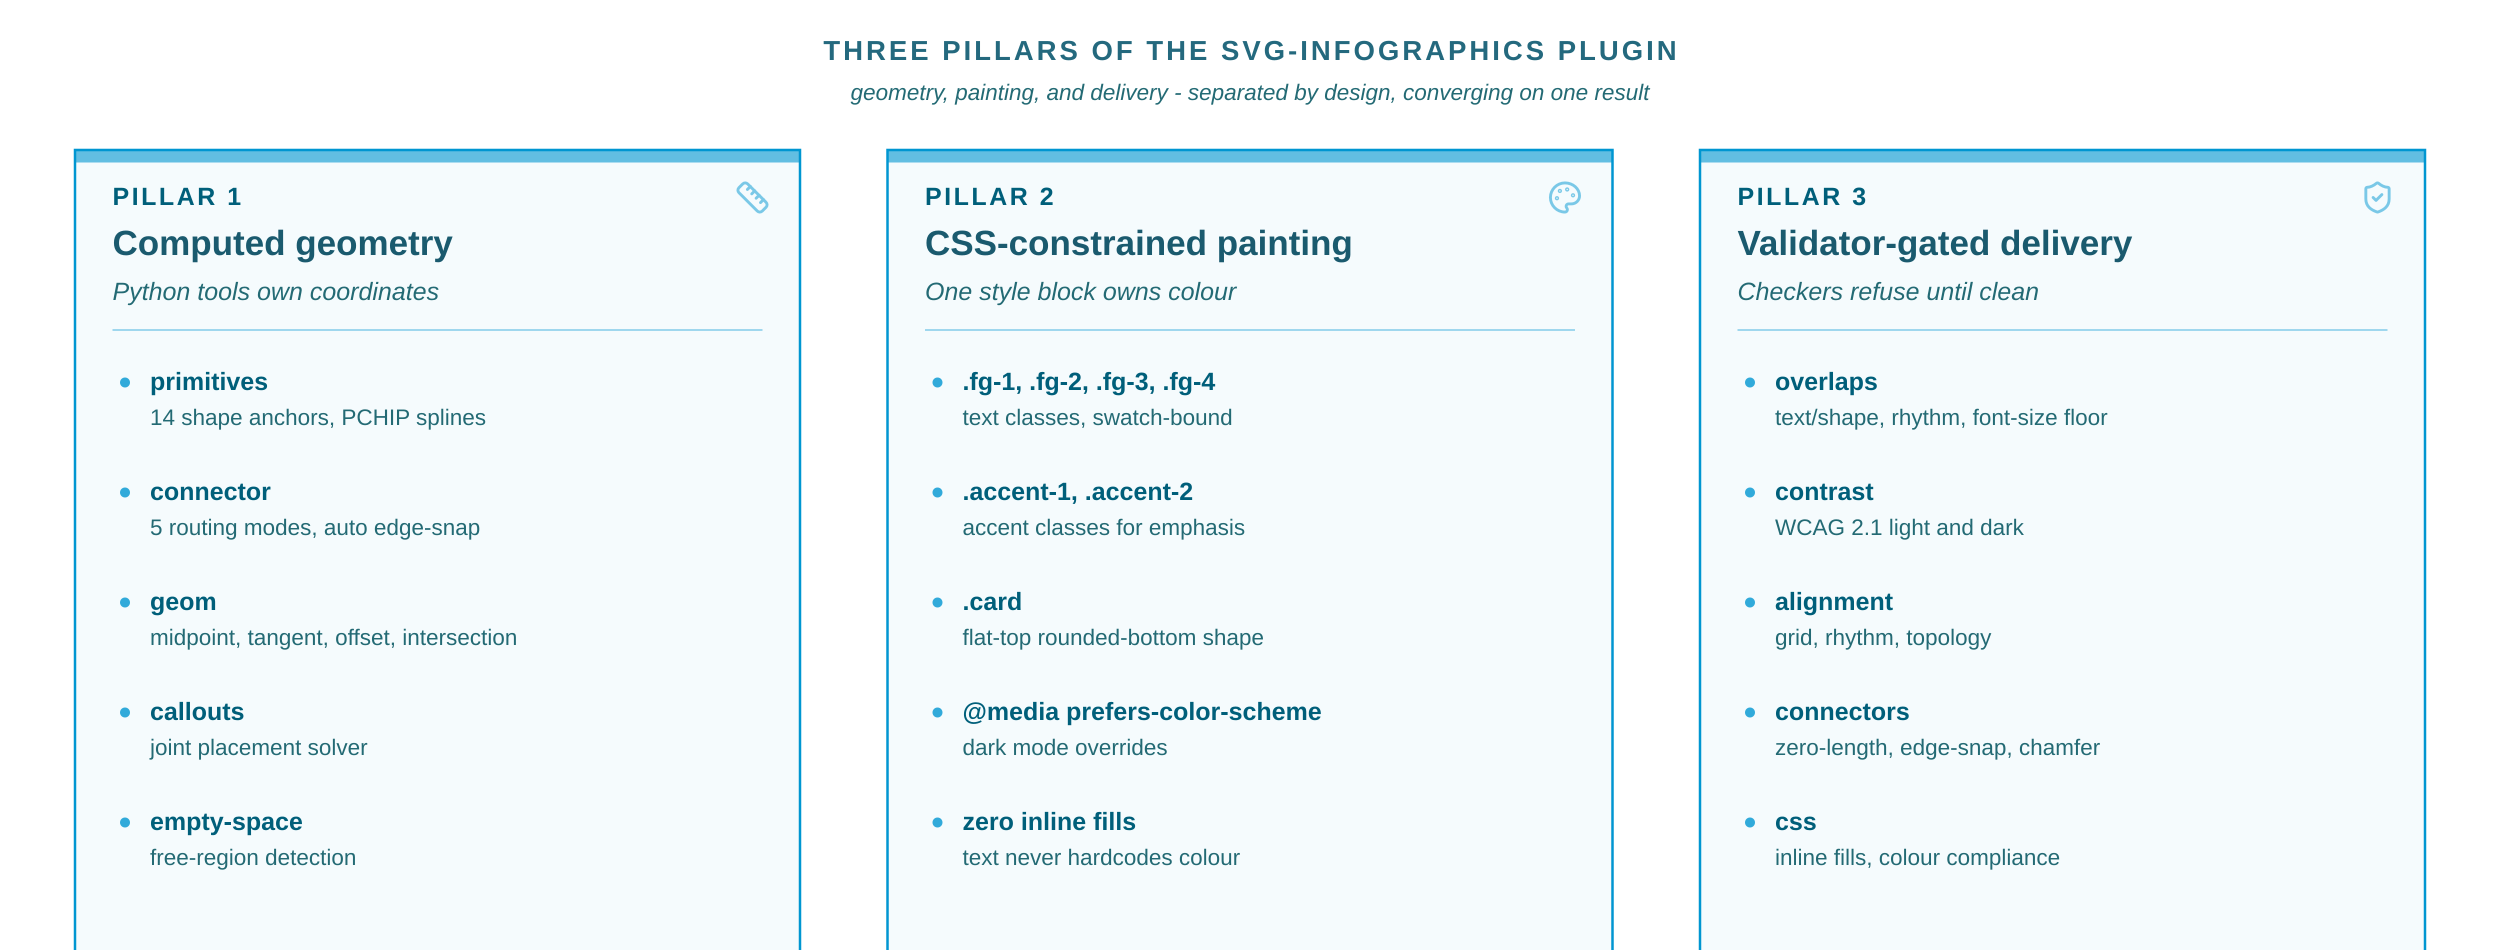
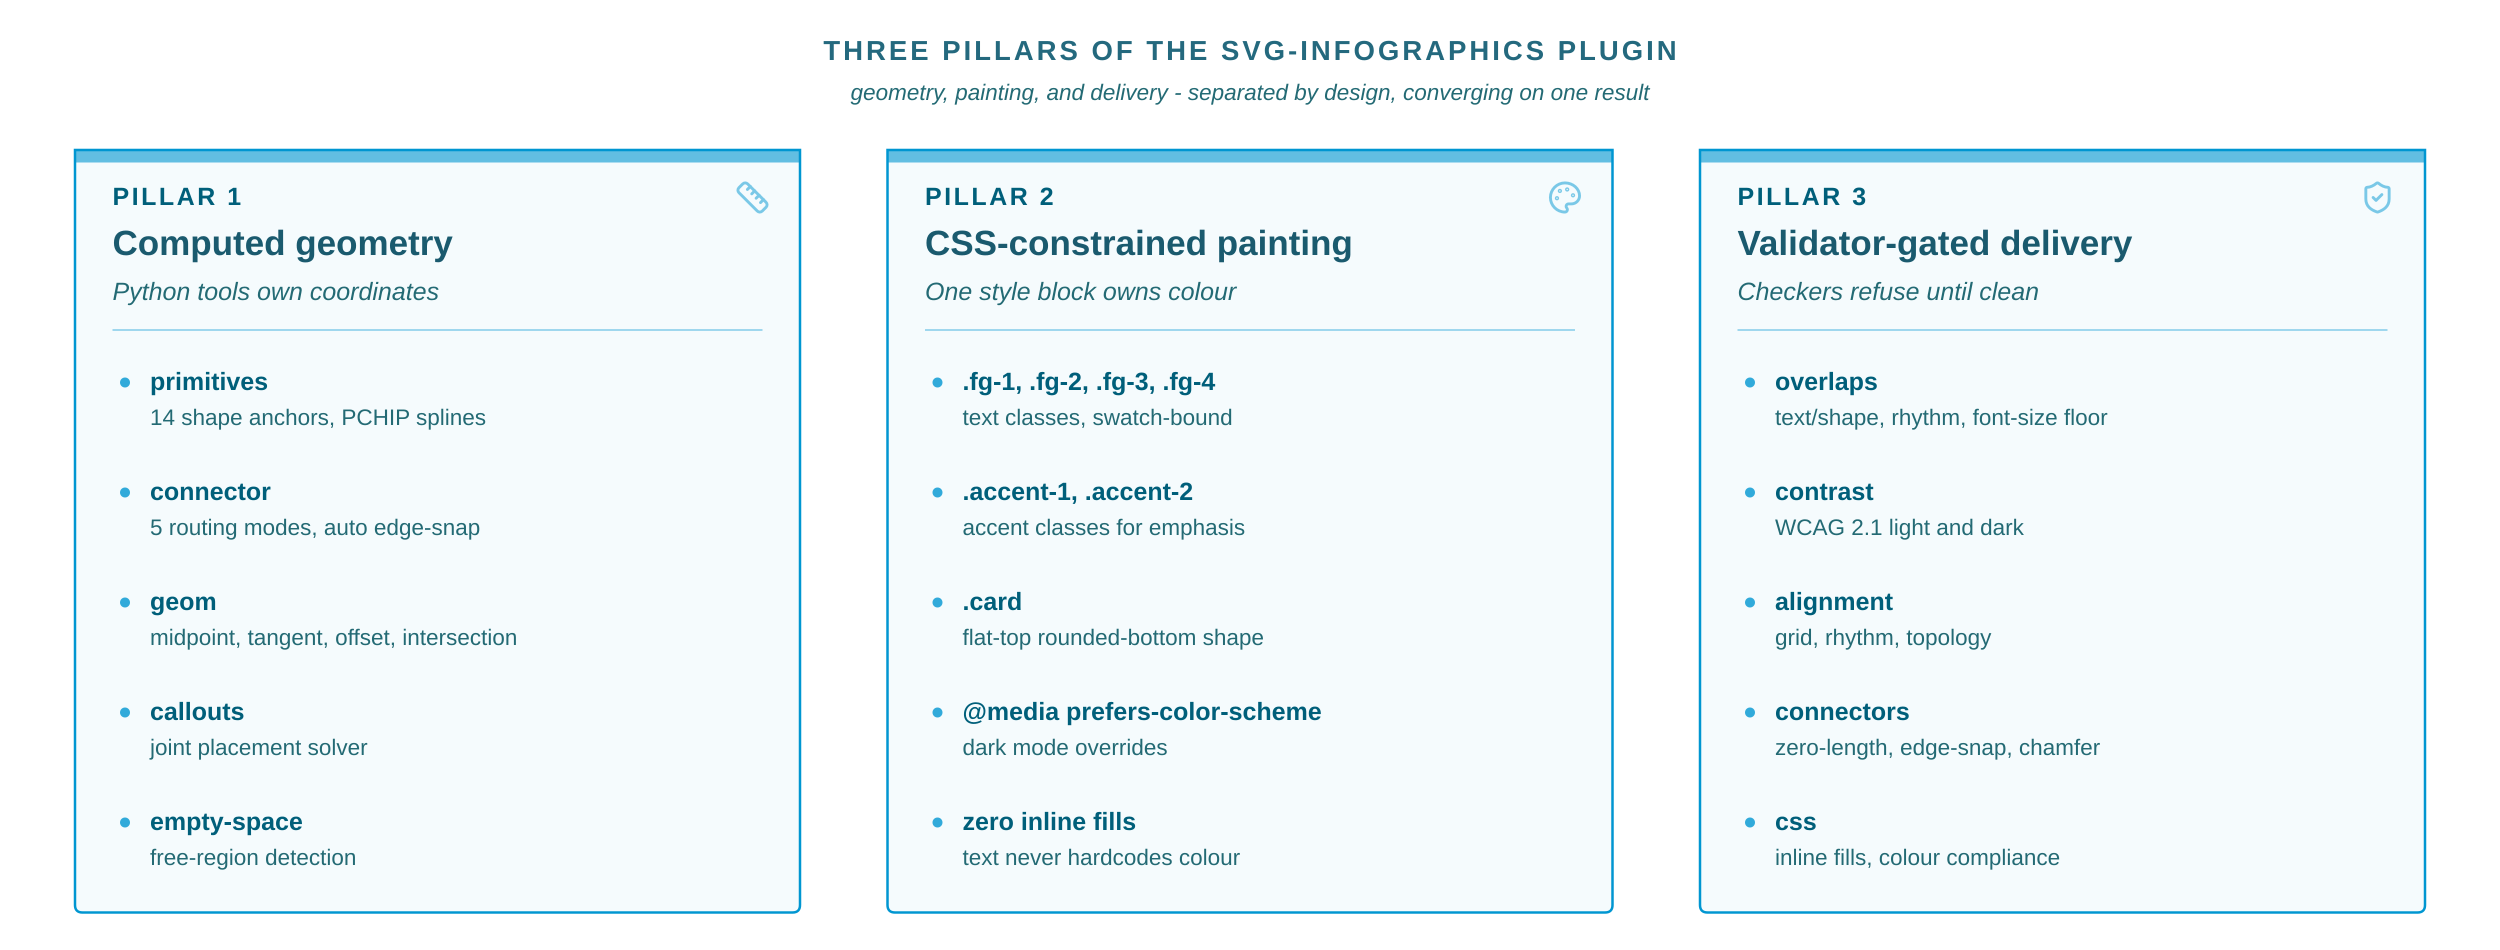
<svg xmlns="http://www.w3.org/2000/svg" viewBox="0 0 1000 380">
  <style>
    .fg-1 { fill: #1a5a6e; }
    .fg-2 { fill: #24697e; }
    .fg-3 { fill: #236a74; }
    .fg-4 { fill: #2b7680; }
    .accent-1 { fill: #005f7a; }
    .accent-2 { fill: #7a4a15; }
    .on-fill { fill: #e0f2f7; }
    @media (prefers-color-scheme: dark) {
      .fg-1 { fill: #b8e4f0; }
      .fg-2 { fill: #8fd4e6; }
      .fg-3 { fill: #5aafc5; }
      .fg-4 { fill: #4099b3; }
      .accent-1 { fill: #5cc8e0; }
      .accent-2 { fill: #d4a04a; }
      .on-fill { fill: #e0f2f7; }
    }
  </style>
  <g id="background">
    <g id="guide-grid" display="none">
      <line x1="0" y1="0" x2="1000" y2="0" stroke="#da8230" stroke-width="0.5" />
      <line x1="500" y1="0" x2="500" y2="560" stroke="#da8230" stroke-width="0.5" />
      <line x1="0" y1="560" x2="1000" y2="560" stroke="#da8230" stroke-width="0.5" />
    </g>
  </g>
  <g id="nodes">
    <g id="pillar-1-card">
-       <path d="M30,60 H320 V417 Q320,420 317,420 H33 Q30,420 30,417 Z" fill="#0096d1" fill-opacity="0.04" />
-       <path d="M30,60 H320 V417 Q320,420 317,420 H33 Q30,420 30,417 Z" fill="none" stroke="#0096d1" stroke-width="1" />
+       <path d="M30,60 H320 V362 Q320,365 317,365 H33 Q30,365 30,362 Z" fill="#0096d1" fill-opacity="0.04" />
+       <path d="M30,60 H320 V362 Q320,365 317,365 H33 Q30,365 30,362 Z" fill="none" stroke="#0096d1" stroke-width="1" />
      <rect x="30" y="60" width="290" height="5" fill="#0096d1" opacity="0.6" />
    </g>
    <g id="pillar-2-card">
-       <path d="M355,60 H645 V417 Q645,420 642,420 H358 Q355,420 355,417 Z" fill="#0096d1" fill-opacity="0.04" />
-       <path d="M355,60 H645 V417 Q645,420 642,420 H358 Q355,420 355,417 Z" fill="none" stroke="#0096d1" stroke-width="1" />
+       <path d="M355,60 H645 V362 Q645,365 642,365 H358 Q355,365 355,362 Z" fill="#0096d1" fill-opacity="0.04" />
+       <path d="M355,60 H645 V362 Q645,365 642,365 H358 Q355,365 355,362 Z" fill="none" stroke="#0096d1" stroke-width="1" />
      <rect x="355" y="60" width="290" height="5" fill="#0096d1" opacity="0.6" />
    </g>
    <g id="pillar-3-card">
-       <path d="M680,60 H970 V417 Q970,420 967,420 H683 Q680,420 680,417 Z" fill="#0096d1" fill-opacity="0.04" />
-       <path d="M680,60 H970 V417 Q970,420 967,420 H683 Q680,420 680,417 Z" fill="none" stroke="#0096d1" stroke-width="1" />
+       <path d="M680,60 H970 V362 Q970,365 967,365 H683 Q680,365 680,362 Z" fill="#0096d1" fill-opacity="0.04" />
+       <path d="M680,60 H970 V362 Q970,365 967,365 H683 Q680,365 680,362 Z" fill="none" stroke="#0096d1" stroke-width="1" />
      <rect x="680" y="60" width="290" height="5" fill="#0096d1" opacity="0.6" />
    </g>
    <g id="outcome-card">
      <path d="M350,450 H650 V527 Q650,530 647,530 H353 Q350,530 350,527 Z" fill="#da8230" fill-opacity="0.06" />
      <path d="M350,450 H650 V527 Q650,530 647,530 H353 Q350,530 350,527 Z" fill="none" stroke="#da8230" stroke-width="1" />
      <rect x="350" y="450" width="300" height="5" fill="#da8230" opacity="0.6" />
    </g>
  </g>
  <g id="connectors">
    <g class="manifold-connector" fill="none" stroke="#0096d1" stroke-width="1.2" opacity="0.5" stroke-linejoin="round" stroke-linecap="round">
      <path d="M175.00,421.00 L175.00,432.00 L499.00,432.00" />
      <path d="M500.00,421.00 L500.00,431.00" />
      <path d="M825.00,421.00 L825.00,432.00 L501.00,432.00" />
      <path d="M500.00,433.00 L500.00,443.00" />
    </g>
    <polygon points="500.00,449.00 505.00,439.00 495.00,439.00" fill="#0096d1" opacity="0.7" />
  </g>
  <g id="content">
    <text x="500" y="24" font-family="Segoe UI, Arial, sans-serif" font-size="11" font-weight="600" class="fg-2" text-anchor="middle" letter-spacing="1.2">THREE PILLARS OF THE SVG-INFOGRAPHICS PLUGIN</text>
    <text x="500" y="40" font-family="Segoe UI, Arial, sans-serif" font-size="9" font-style="italic" class="fg-3" text-anchor="middle">geometry, painting, and delivery - separated by design, converging on one result</text>
    <g id="pillar-1-content">
      <text x="45" y="82" font-family="Segoe UI, Arial, sans-serif" font-size="10" font-weight="700" class="accent-1" letter-spacing="1">PILLAR 1</text>
      <text x="45" y="102" font-family="Segoe UI, Arial, sans-serif" font-size="14" font-weight="700" class="fg-1">Computed geometry</text>
      <text x="45" y="120" font-family="Segoe UI, Arial, sans-serif" font-size="10" font-style="italic" class="fg-3">Python tools own coordinates</text>
      <line x1="45" y1="132" x2="305" y2="132" stroke="#0096d1" stroke-width="0.8" opacity="0.35" />
      <circle cx="50" cy="153" r="2" fill="#0096d1" opacity="0.8" />
      <text x="60" y="156" font-family="Segoe UI, Arial, sans-serif" font-size="10" font-weight="600" class="accent-1">primitives</text>
      <text x="60" y="170" font-family="Segoe UI, Arial, sans-serif" font-size="9" class="fg-3">14 shape anchors, PCHIP splines</text>
      <circle cx="50" cy="197" r="2" fill="#0096d1" opacity="0.8" />
      <text x="60" y="200" font-family="Segoe UI, Arial, sans-serif" font-size="10" font-weight="600" class="accent-1">connector</text>
      <text x="60" y="214" font-family="Segoe UI, Arial, sans-serif" font-size="9" class="fg-3">5 routing modes, auto edge-snap</text>
      <circle cx="50" cy="241" r="2" fill="#0096d1" opacity="0.8" />
      <text x="60" y="244" font-family="Segoe UI, Arial, sans-serif" font-size="10" font-weight="600" class="accent-1">geom</text>
      <text x="60" y="258" font-family="Segoe UI, Arial, sans-serif" font-size="9" class="fg-3">midpoint, tangent, offset, intersection</text>
      <circle cx="50" cy="285" r="2" fill="#0096d1" opacity="0.8" />
      <text x="60" y="288" font-family="Segoe UI, Arial, sans-serif" font-size="10" font-weight="600" class="accent-1">callouts</text>
      <text x="60" y="302" font-family="Segoe UI, Arial, sans-serif" font-size="9" class="fg-3">joint placement solver</text>
      <circle cx="50" cy="329" r="2" fill="#0096d1" opacity="0.8" />
      <text x="60" y="332" font-family="Segoe UI, Arial, sans-serif" font-size="10" font-weight="600" class="accent-1">empty-space</text>
      <text x="60" y="346" font-family="Segoe UI, Arial, sans-serif" font-size="9" class="fg-3">free-region detection</text>
      <g transform="translate(294, 72) scale(0.583)" fill="none" stroke="#0096d1" stroke-linecap="round" stroke-linejoin="round" stroke-width="2" opacity="0.5">
        <path d="M21.3 15.3a2.4 2.4 0 0 1 0 3.4l-2.6 2.6a2.4 2.4 0 0 1-3.4 0L2.7 8.7a2.41 2.41 0 0 1 0-3.4l2.6-2.6a2.41 2.41 0 0 1 3.4 0z" />
        <path d="m14.5 12.5 2-2" />
        <path d="m11.5 9.5 2-2" />
        <path d="m8.5 6.5 2-2" />
        <path d="m17.5 15.5 2-2" />
      </g>
    </g>
    <g id="pillar-2-content">
      <text x="370" y="82" font-family="Segoe UI, Arial, sans-serif" font-size="10" font-weight="700" class="accent-1" letter-spacing="1">PILLAR 2</text>
      <text x="370" y="102" font-family="Segoe UI, Arial, sans-serif" font-size="14" font-weight="700" class="fg-1">CSS-constrained painting</text>
      <text x="370" y="120" font-family="Segoe UI, Arial, sans-serif" font-size="10" font-style="italic" class="fg-3">One style block owns colour</text>
      <line x1="370" y1="132" x2="630" y2="132" stroke="#0096d1" stroke-width="0.8" opacity="0.35" />
      <circle cx="375" cy="153" r="2" fill="#0096d1" opacity="0.8" />
      <text x="385" y="156" font-family="Segoe UI, Arial, sans-serif" font-size="10" font-weight="600" class="accent-1">.fg-1, .fg-2, .fg-3, .fg-4</text>
      <text x="385" y="170" font-family="Segoe UI, Arial, sans-serif" font-size="9" class="fg-3">text classes, swatch-bound</text>
      <circle cx="375" cy="197" r="2" fill="#0096d1" opacity="0.8" />
      <text x="385" y="200" font-family="Segoe UI, Arial, sans-serif" font-size="10" font-weight="600" class="accent-1">.accent-1, .accent-2</text>
      <text x="385" y="214" font-family="Segoe UI, Arial, sans-serif" font-size="9" class="fg-3">accent classes for emphasis</text>
      <circle cx="375" cy="241" r="2" fill="#0096d1" opacity="0.8" />
      <text x="385" y="244" font-family="Segoe UI, Arial, sans-serif" font-size="10" font-weight="600" class="accent-1">.card</text>
      <text x="385" y="258" font-family="Segoe UI, Arial, sans-serif" font-size="9" class="fg-3">flat-top rounded-bottom shape</text>
      <circle cx="375" cy="285" r="2" fill="#0096d1" opacity="0.8" />
      <text x="385" y="288" font-family="Segoe UI, Arial, sans-serif" font-size="10" font-weight="600" class="accent-1">@media prefers-color-scheme</text>
      <text x="385" y="302" font-family="Segoe UI, Arial, sans-serif" font-size="9" class="fg-3">dark mode overrides</text>
      <circle cx="375" cy="329" r="2" fill="#0096d1" opacity="0.8" />
      <text x="385" y="332" font-family="Segoe UI, Arial, sans-serif" font-size="10" font-weight="600" class="accent-1">zero inline fills</text>
      <text x="385" y="346" font-family="Segoe UI, Arial, sans-serif" font-size="9" class="fg-3">text never hardcodes colour</text>
      <g transform="translate(619, 72) scale(0.583)" fill="none" stroke="#0096d1" stroke-linecap="round" stroke-linejoin="round" stroke-width="2" opacity="0.5">
        <circle cx="13.5" cy="6.5" r=".5" />
        <circle cx="17.5" cy="10.5" r=".5" />
        <circle cx="8.5" cy="7.5" r=".5" />
        <circle cx="6.5" cy="12.5" r=".5" />
        <path d="M12 2C6.5 2 2 6.5 2 12s4.5 10 10 10c.926 0 1.648-.746 1.648-1.688 0-.437-.18-.835-.437-1.125-.29-.289-.438-.652-.438-1.125a1.64 1.64 0 0 1 1.668-1.668h1.996c3.051 0 5.555-2.503 5.555-5.554C21.965 6.012 17.461 2 12 2z" />
      </g>
    </g>
    <g id="pillar-3-content">
      <text x="695" y="82" font-family="Segoe UI, Arial, sans-serif" font-size="10" font-weight="700" class="accent-1" letter-spacing="1">PILLAR 3</text>
      <text x="695" y="102" font-family="Segoe UI, Arial, sans-serif" font-size="14" font-weight="700" class="fg-1">Validator-gated delivery</text>
      <text x="695" y="120" font-family="Segoe UI, Arial, sans-serif" font-size="10" font-style="italic" class="fg-3">Checkers refuse until clean</text>
      <line x1="695" y1="132" x2="955" y2="132" stroke="#0096d1" stroke-width="0.8" opacity="0.35" />
      <circle cx="700" cy="153" r="2" fill="#0096d1" opacity="0.8" />
      <text x="710" y="156" font-family="Segoe UI, Arial, sans-serif" font-size="10" font-weight="600" class="accent-1">overlaps</text>
      <text x="710" y="170" font-family="Segoe UI, Arial, sans-serif" font-size="9" class="fg-3">text/shape, rhythm, font-size floor</text>
      <circle cx="700" cy="197" r="2" fill="#0096d1" opacity="0.8" />
      <text x="710" y="200" font-family="Segoe UI, Arial, sans-serif" font-size="10" font-weight="600" class="accent-1">contrast</text>
      <text x="710" y="214" font-family="Segoe UI, Arial, sans-serif" font-size="9" class="fg-3">WCAG 2.1 light and dark</text>
      <circle cx="700" cy="241" r="2" fill="#0096d1" opacity="0.8" />
      <text x="710" y="244" font-family="Segoe UI, Arial, sans-serif" font-size="10" font-weight="600" class="accent-1">alignment</text>
      <text x="710" y="258" font-family="Segoe UI, Arial, sans-serif" font-size="9" class="fg-3">grid, rhythm, topology</text>
      <circle cx="700" cy="285" r="2" fill="#0096d1" opacity="0.8" />
      <text x="710" y="288" font-family="Segoe UI, Arial, sans-serif" font-size="10" font-weight="600" class="accent-1">connectors</text>
      <text x="710" y="302" font-family="Segoe UI, Arial, sans-serif" font-size="9" class="fg-3">zero-length, edge-snap, chamfer</text>
      <circle cx="700" cy="329" r="2" fill="#0096d1" opacity="0.8" />
      <text x="710" y="332" font-family="Segoe UI, Arial, sans-serif" font-size="10" font-weight="600" class="accent-1">css</text>
      <text x="710" y="346" font-family="Segoe UI, Arial, sans-serif" font-size="9" class="fg-3">inline fills, colour compliance</text>
      <g transform="translate(944, 72) scale(0.583)" fill="none" stroke="#0096d1" stroke-linecap="round" stroke-linejoin="round" stroke-width="2" opacity="0.5">
        <path d="M20 13c0 5-3.5 7.5-7.66 8.95a1 1 0 0 1-.67-.01C7.5 20.5 4 18 4 13V6a1 1 0 0 1 1-1c2 0 4.5-1.2 6.24-2.72a1.17 1.17 0 0 1 1.52 0C14.51 3.81 17 5 19 5a1 1 0 0 1 1 1z" />
        <path d="m9 12 2 2 4-4" />
      </g>
    </g>
    <g id="outcome-content">
      <text x="500" y="484" font-family="Segoe UI, Arial, sans-serif" font-size="14" font-weight="700" class="fg-1" text-anchor="middle">Shippable SVG</text>
      <text x="500" y="504" font-family="Segoe UI, Arial, sans-serif" font-size="10" font-style="italic" class="fg-3" text-anchor="middle">passes first review</text>
      <text x="500" y="520" font-family="Segoe UI, Arial, sans-serif" font-size="9" font-weight="600" class="accent-2" text-anchor="middle" letter-spacing="1">OUTCOME</text>
    </g>
  </g>
  <g id="callouts">
  </g>
</svg>
